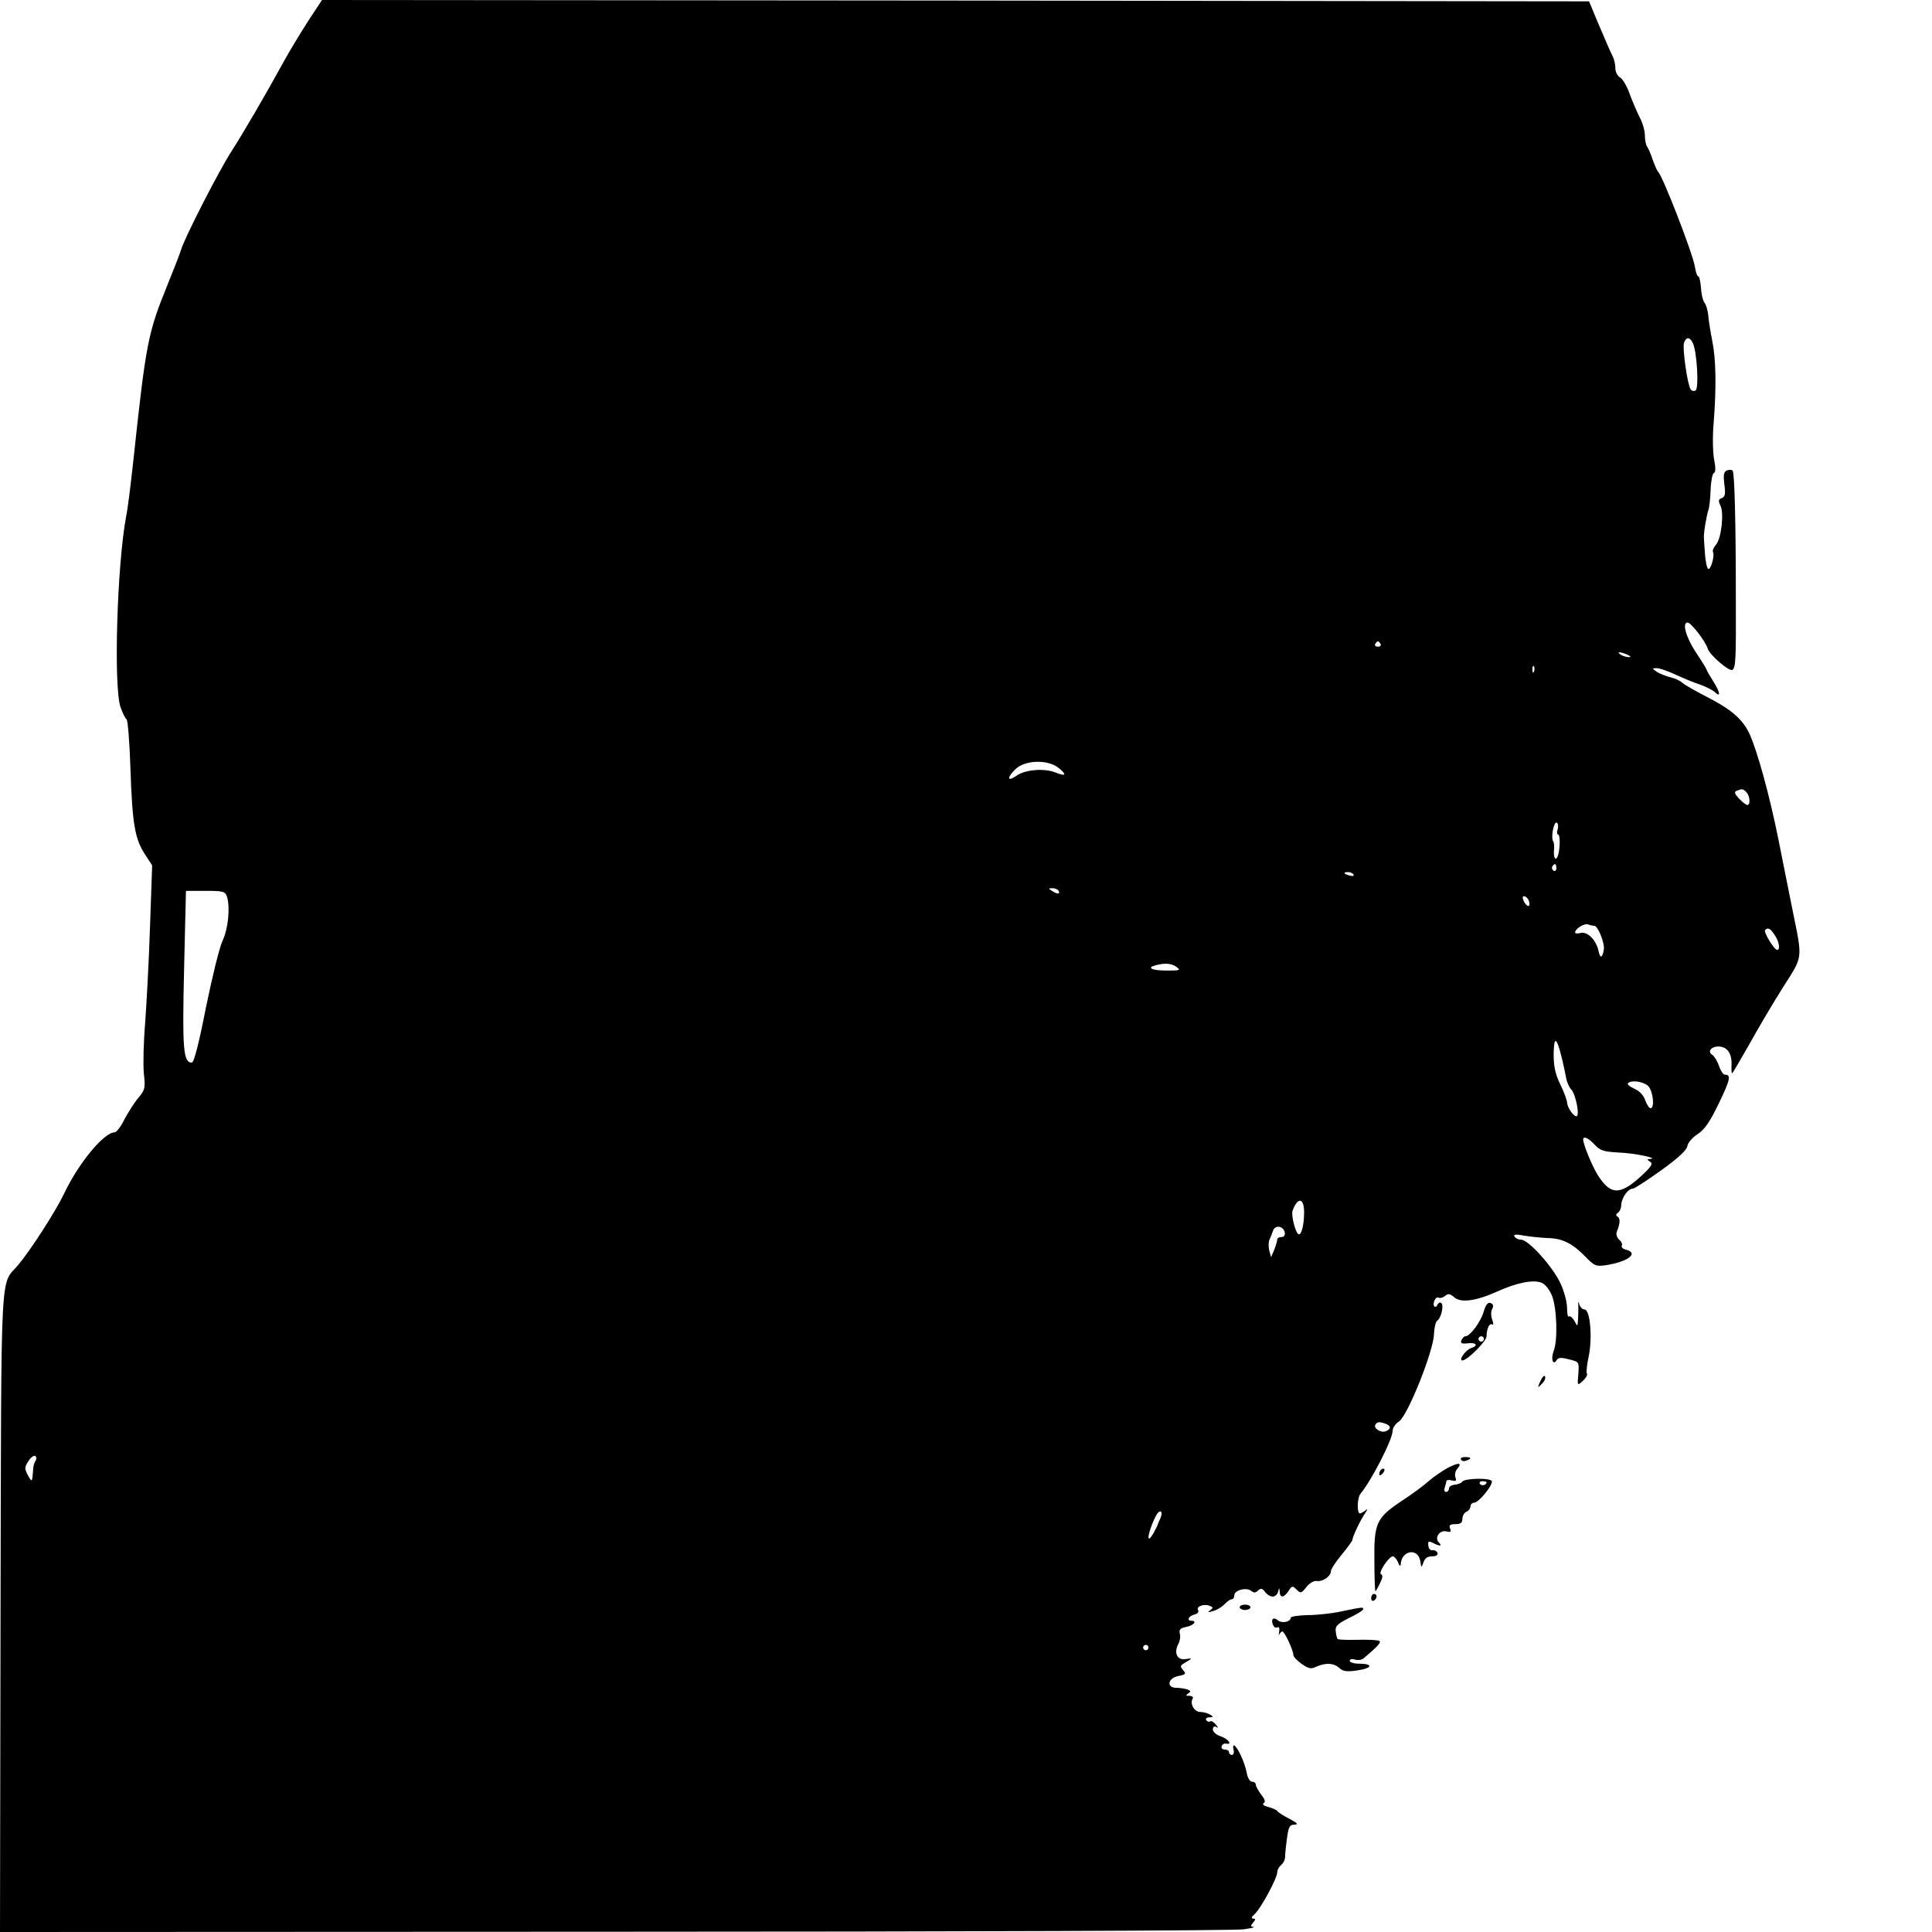
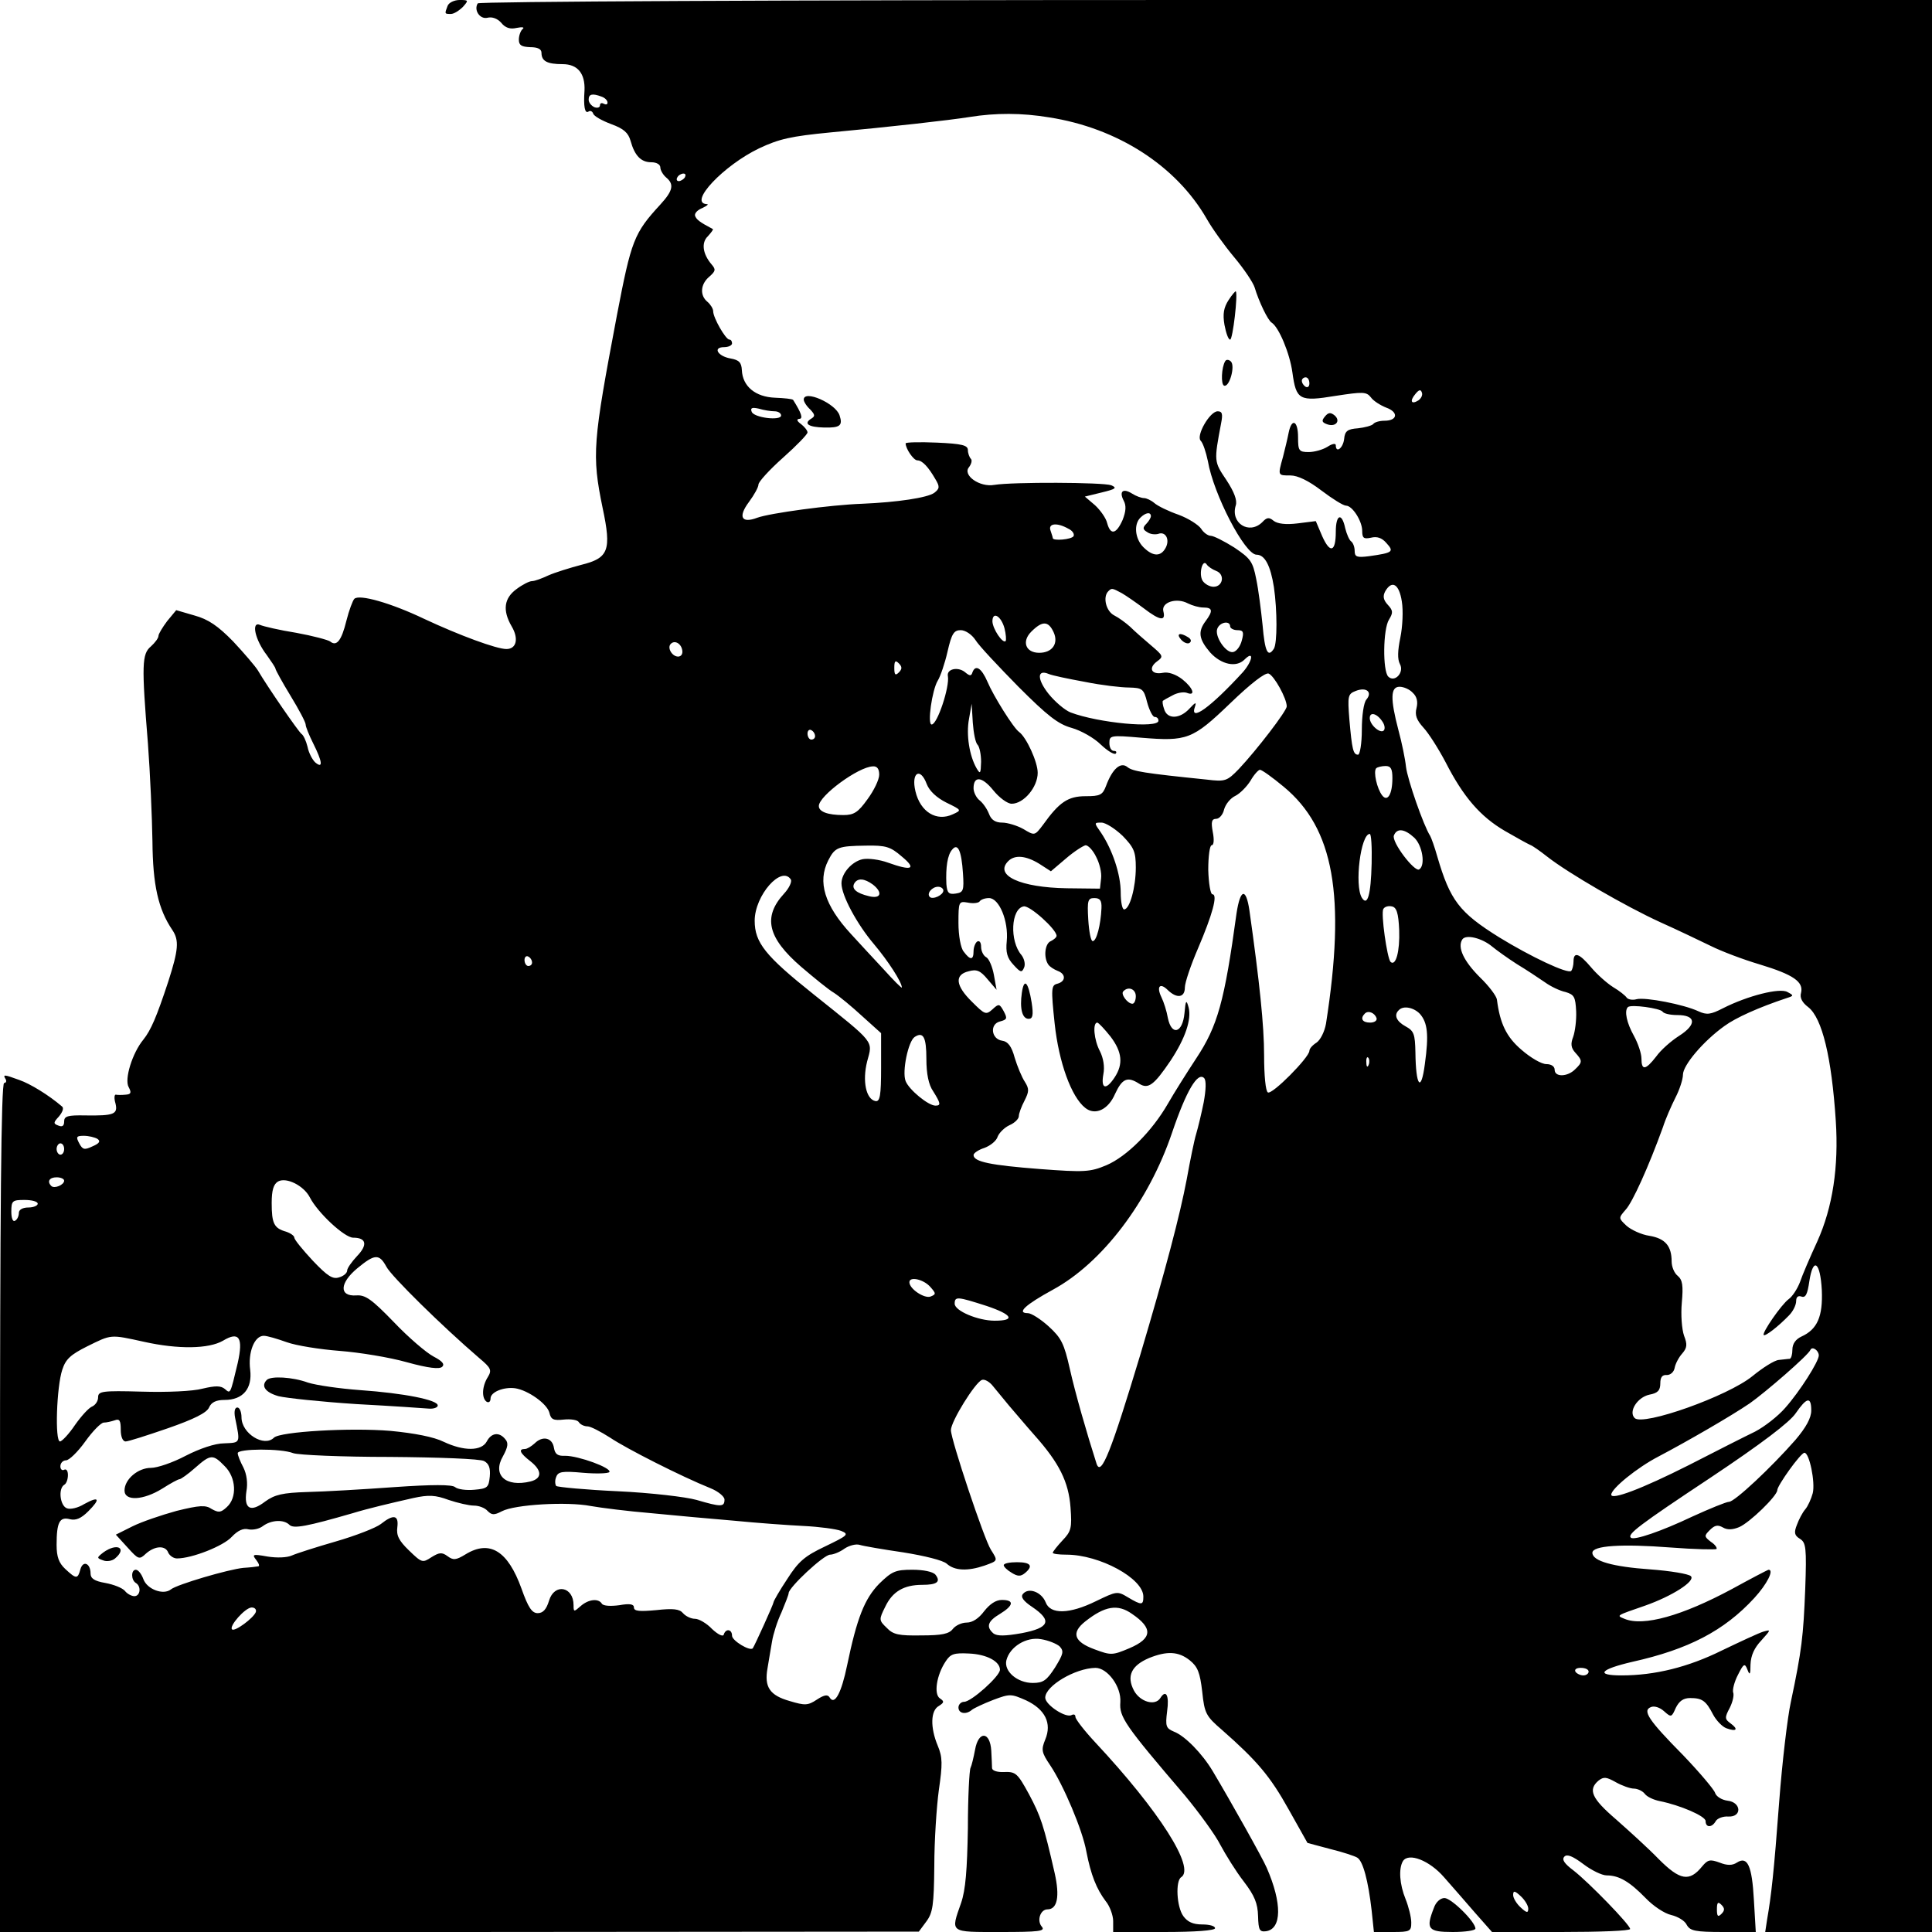
- <svg xmlns="http://www.w3.org/2000/svg" version="1.0" width="720pt" height="720pt" viewBox="0 0 720 720" preserveAspectRatio="xMidYMid meet">
-   <g transform="translate(0,720) scale(0.1,-0.1)" fill="#000000" stroke="none">
-     <path d="M1146 7118 c-29 -46 -68 -110 -86 -143 -70 -128 -155 -273 -198 -340 -46 -71 -173 -319 -187 -365 -4 -14 -27 -73 -51 -132 -74 -182 -80 -217 -128 -663 -9 -82 -20 -172 -26 -200 -34 -182 -47 -633 -21 -710 8 -22 18 -43 23 -46 4 -3 11 -84 14 -180 7 -207 16 -263 53 -321 l28 -43 -8 -230 c-4 -126 -13 -287 -18 -357 -6 -70 -8 -154 -5 -187 6 -55 5 -62 -20 -92 -15 -17 -38 -54 -52 -80 -13 -27 -30 -49 -37 -49 -40 0 -136 -117 -189 -230 -31 -65 -124 -209 -170 -264 -68 -80 -63 29 -66 -1288 l-2 -1198 2292 1 c1261 0 2316 4 2343 9 28 4 44 8 36 9 -11 1 -11 4 -1 16 10 12 10 15 0 15 -8 0 -6 7 6 17 23 21 84 134 84 156 0 8 6 20 14 26 8 7 15 20 15 29 0 9 3 41 7 70 6 44 10 52 28 52 16 1 11 6 -19 22 -22 11 -42 24 -45 29 -3 4 -18 11 -34 15 -16 4 -23 10 -17 14 8 4 5 15 -9 32 -11 15 -20 31 -20 37 0 6 -6 11 -14 11 -8 0 -17 15 -20 34 -7 37 -32 92 -46 101 -4 3 -6 -4 -3 -15 3 -11 0 -20 -6 -20 -6 0 -11 5 -11 10 0 6 -7 10 -16 10 -9 0 -14 6 -11 13 2 6 10 11 16 9 25 -5 9 17 -19 27 -17 5 -30 17 -30 26 0 10 5 13 13 9 8 -5 8 -3 -2 9 -7 9 -17 15 -21 12 -5 -3 -11 -1 -15 5 -3 5 2 10 12 10 15 0 16 2 3 10 -8 5 -25 10 -37 10 -22 0 -40 31 -28 50 3 5 -2 10 -12 10 -14 0 -15 2 -5 9 11 7 10 10 -3 15 -9 3 -28 6 -41 6 -38 0 -32 36 7 44 27 5 30 8 19 21 -14 17 -14 17 15 34 19 11 18 12 -7 8 -31 -5 -44 23 -27 56 6 10 9 28 6 38 -4 16 1 21 24 26 27 5 42 23 19 23 -19 0 -10 18 11 23 12 3 18 10 14 16 -8 14 20 25 42 17 15 -6 15 -8 3 -17 -11 -8 -8 -9 10 -3 14 3 33 15 43 25 10 11 22 19 27 19 6 0 10 7 10 15 0 19 46 31 63 16 10 -8 17 -7 26 2 10 9 15 8 25 -5 7 -10 20 -18 29 -18 8 0 18 8 20 18 4 16 5 16 6 0 1 -24 16 -23 33 3 13 20 15 20 30 5 15 -15 18 -14 37 10 12 15 28 24 39 22 22 -3 52 18 52 37 0 7 18 35 40 61 22 27 40 52 40 55 0 11 29 73 47 99 10 15 11 20 3 12 -8 -6 -18 -12 -22 -12 -12 0 -10 59 2 73 41 49 120 203 120 235 0 11 11 27 24 35 32 21 129 264 130 325 1 23 6 46 12 50 15 10 26 59 15 66 -5 4 -11 0 -14 -6 -2 -7 -7 -10 -11 -7 -10 9 5 40 15 33 6 -3 17 0 25 7 11 9 18 8 34 -6 24 -21 80 -14 160 22 70 32 133 45 164 33 14 -5 30 -25 40 -49 18 -47 22 -165 6 -206 -11 -29 -3 -56 11 -34 6 10 17 11 46 3 38 -9 38 -9 35 -54 -4 -45 -4 -45 17 -26 11 10 18 22 15 27 -3 5 0 35 7 66 14 69 5 173 -16 173 -7 0 -16 8 -19 18 -4 14 -5 14 -4 -3 0 -11 0 -33 -1 -50 -2 -30 -2 -30 -14 -7 -7 12 -16 19 -20 16 -4 -4 -7 10 -7 32 0 21 -11 63 -25 92 -28 61 -119 162 -146 162 -10 0 -21 5 -25 12 -5 8 5 9 37 3 24 -4 64 -8 89 -9 53 -1 92 -21 140 -71 32 -33 38 -35 75 -30 83 13 124 45 74 58 -12 3 -18 10 -15 15 3 5 -1 15 -10 22 -8 8 -12 20 -9 29 13 31 14 51 3 57 -7 4 -6 9 1 14 7 4 13 18 13 31 2 26 25 59 42 59 7 0 54 31 106 68 64 46 96 76 98 90 2 13 19 33 38 45 26 17 46 45 80 116 43 89 46 106 22 106 -6 0 -16 15 -22 33 -6 18 -18 37 -25 41 -19 12 -4 31 23 31 32 0 50 -25 49 -66 -1 -19 0 -34 2 -34 2 0 30 49 64 108 33 60 90 156 126 213 75 118 73 101 36 284 -12 61 -36 178 -52 260 -34 171 -81 340 -110 402 -26 54 -68 90 -160 137 -41 21 -81 44 -89 51 -8 8 -28 17 -45 21 -16 4 -39 13 -50 20 -19 13 -19 14 -1 14 11 0 42 -11 70 -24 28 -13 69 -30 91 -37 22 -8 46 -20 54 -27 24 -23 23 -5 -3 37 -14 22 -26 43 -26 45 0 3 -18 32 -40 65 -37 56 -52 111 -31 111 13 0 67 -70 75 -97 8 -25 83 -89 93 -79 11 11 13 34 12 261 0 296 -5 474 -12 481 -3 4 -13 4 -21 1 -12 -5 -14 -16 -10 -51 5 -37 3 -47 -9 -52 -13 -5 -14 -10 -6 -27 15 -28 4 -124 -16 -147 -9 -10 -14 -23 -11 -28 7 -12 -9 -68 -18 -62 -5 3 -10 28 -12 55 -2 28 -4 55 -4 60 -2 14 10 87 17 105 3 8 7 42 8 75 1 32 7 61 12 62 7 3 7 21 1 51 -5 26 -6 85 -2 132 11 138 9 241 -5 310 -7 36 -14 79 -15 97 -2 17 -8 38 -14 45 -6 8 -12 33 -13 56 -2 23 -6 42 -10 42 -4 0 -10 17 -13 38 -9 51 -121 340 -137 352 -3 3 -12 23 -20 45 -7 22 -17 44 -21 49 -4 6 -8 24 -8 41 0 17 -8 46 -18 65 -10 19 -27 59 -38 88 -10 30 -27 58 -36 63 -10 5 -18 21 -18 34 0 14 -4 33 -9 43 -11 22 -24 52 -60 137 l-29 70 -2361 3 -2361 2 -54 -82z m5162 -1195 c16 -30 24 -170 11 -178 -6 -4 -15 -2 -19 5 -12 20 -31 155 -24 173 8 22 21 22 32 0z m-1163 -1123 c3 -5 -1 -10 -10 -10 -9 0 -13 5 -10 10 3 6 8 10 10 10 2 0 7 -4 10 -10z m920 -40 c13 -6 15 -9 5 -9 -8 0 -22 4 -30 9 -18 12 -2 12 25 0z m-348 -62 c-3 -8 -6 -5 -6 6 -1 11 2 17 5 13 3 -3 4 -12 1 -19z m-1773 -359 c33 -26 29 -34 -10 -18 -42 17 -114 11 -146 -12 -36 -25 -36 -6 -2 26 36 33 118 35 158 4z m2564 -91 c14 -14 16 -48 4 -48 -5 0 -19 11 -31 24 -17 18 -19 25 -9 29 20 8 23 8 36 -5z m-703 -139 c-4 -10 -3 -19 2 -19 4 0 7 -20 5 -45 -2 -25 -8 -45 -14 -45 -5 0 -8 12 -7 28 2 15 1 32 -3 37 -9 15 3 76 14 69 5 -3 6 -14 3 -25z m-5 -145 c0 -8 -5 -12 -10 -9 -6 4 -8 11 -5 16 9 14 15 11 15 -7z m-756 -23 c4 -5 -3 -7 -14 -4 -23 6 -26 13 -6 13 8 0 17 -4 20 -9z m-1099 -61 c8 -13 -5 -13 -25 0 -13 8 -13 10 2 10 9 0 20 -4 23 -10z m-3099 -22 c12 -40 5 -118 -17 -165 -12 -26 -39 -138 -62 -250 -25 -128 -44 -203 -52 -203 -32 0 -36 49 -29 347 l7 293 73 0 c66 0 73 -2 80 -22z m4851 -13 c9 -25 -4 -29 -17 -6 -7 15 -7 21 0 21 6 0 13 -7 17 -15z m244 -95 c14 0 40 -65 36 -89 -5 -32 -14 -34 -20 -4 -8 39 -41 73 -67 66 -11 -3 -20 -2 -20 2 0 14 35 35 48 30 8 -3 18 -5 23 -5z m673 -35 c17 -25 21 -55 9 -55 -12 1 -52 68 -45 74 10 11 20 6 36 -19z m-2229 -119 c16 -12 12 -13 -38 -13 -55 0 -76 11 -39 20 34 9 58 7 77 -7z m1435 -337 c6 -24 13 -57 16 -73 2 -16 11 -37 20 -47 17 -18 32 -99 19 -99 -12 0 -34 33 -35 51 0 8 -11 39 -25 67 -19 39 -25 68 -25 114 1 69 11 64 30 -13z m322 -106 c18 -17 26 -83 9 -83 -5 0 -14 14 -20 30 -6 19 -22 35 -41 43 -17 8 -27 16 -23 20 12 13 56 7 75 -10z m-199 -219 c20 -22 34 -26 88 -29 60 -2 153 -22 119 -24 -13 -1 -13 -2 0 -11 11 -7 4 -18 -35 -54 -78 -71 -113 -70 -160 4 -22 35 -54 113 -55 133 0 15 20 6 43 -19z m-1083 -252 c0 -44 -9 -82 -19 -82 -12 0 -30 70 -24 88 19 52 43 49 43 -6z m-72 -75 c2 -10 -3 -17 -12 -17 -9 0 -16 -4 -16 -9 0 -5 -5 -22 -11 -38 l-12 -28 -7 25 c-3 14 -3 32 1 40 4 8 10 23 13 33 7 23 39 19 44 -6z m376 -713 c21 -8 20 -20 0 -28 -19 -7 -47 12 -38 25 6 11 16 11 38 3z m-5031 -137 c-5 -7 -8 -19 -9 -27 -4 -56 -4 -56 -20 -28 -13 25 -13 30 2 53 9 14 20 22 25 19 5 -3 6 -11 2 -17z m4192 -214 c-5 -10 -9 -20 -10 -23 0 -3 -8 -18 -17 -35 -11 -18 -17 -24 -18 -14 0 18 24 80 36 92 12 11 17 0 9 -20z m-45 -483 c0 -5 -4 -10 -10 -10 -5 0 -10 5 -10 10 0 6 5 10 10 10 6 0 10 -4 10 -10z" />
-     <path d="M5529 2311 c-11 -38 -51 -91 -68 -91 -5 0 -11 -7 -15 -15 -4 -11 2 -14 24 -11 32 4 41 -9 12 -18 -20 -7 -48 -46 -32 -46 18 0 90 72 90 90 0 28 11 51 21 44 5 -3 5 5 0 18 -5 14 -5 31 0 40 6 11 4 18 -6 22 -10 4 -18 -6 -26 -33z m1 -101 c0 -5 -4 -10 -10 -10 -5 0 -10 5 -10 10 0 6 5 10 10 10 6 0 10 -4 10 -10z" />
-     <path d="M5741 2054 c-12 -27 -11 -28 4 -12 10 9 16 21 13 28 -2 7 -10 -1 -17 -16z" />
-     <path d="M5445 1760 c3 -5 12 -7 20 -3 21 7 19 13 -6 13 -11 0 -18 -4 -14 -10z" />
-     <path d="M5394 1729 c-21 -12 -52 -33 -69 -48 -16 -15 -62 -49 -102 -75 -94 -63 -103 -82 -101 -225 0 -61 2 -111 4 -111 1 0 9 13 17 30 10 20 11 30 4 33 -13 4 29 67 44 67 5 0 14 -10 19 -22 5 -14 9 -17 10 -8 3 53 65 63 73 12 4 -26 4 -26 12 -4 5 15 15 22 32 22 15 0 23 5 20 13 -2 6 -11 11 -18 10 -9 -2 -15 6 -16 17 -2 17 1 18 17 10 25 -13 37 -13 22 2 -17 17 3 47 28 41 16 -4 19 -2 14 11 -5 12 0 16 20 16 19 0 26 5 26 20 0 11 7 23 15 26 8 4 15 12 15 20 0 8 7 14 14 14 16 0 66 60 66 79 0 14 -101 13 -111 -1 -3 -5 -16 -10 -27 -11 -12 -1 -22 -7 -22 -14 0 -7 -5 -13 -11 -13 -6 0 -8 7 -5 16 3 9 6 19 6 24 0 4 9 6 20 3 16 -4 19 -2 14 11 -3 9 -1 23 6 31 21 25 7 26 -36 4z m146 -53 c0 -11 -19 -15 -25 -6 -3 5 1 10 9 10 9 0 16 -2 16 -4z" />
-     <path d="M5147 1723 c-4 -3 -7 -11 -7 -17 0 -6 5 -5 12 2 6 6 9 14 7 17 -3 3 -9 2 -12 -2z" />
-     <path d="M5110 1244 c0 -8 5 -12 10 -9 6 3 10 10 10 16 0 5 -4 9 -10 9 -5 0 -10 -7 -10 -16z" />
-     <path d="M4620 1210 c0 -5 9 -10 20 -10 11 0 20 5 20 10 0 6 -9 10 -20 10 -11 0 -20 -4 -20 -10z" />
-     <path d="M5000 1195 c-36 -8 -93 -14 -127 -14 -35 -1 -63 -5 -63 -10 0 -15 -32 -22 -47 -10 -17 15 -28 5 -19 -16 3 -9 11 -13 16 -10 7 4 9 -2 7 -17 -2 -12 -2 -17 0 -10 3 6 8 12 12 12 8 0 41 -70 41 -88 0 -6 14 -21 31 -33 26 -18 35 -20 55 -10 35 15 64 14 85 -5 14 -13 29 -15 68 -9 56 8 60 25 5 25 -19 0 -34 5 -34 11 0 6 9 8 20 4 11 -3 25 -1 32 5 52 44 67 60 58 65 -5 3 -41 5 -80 4 -39 -1 -72 0 -75 3 -2 2 -6 15 -7 28 -3 20 6 28 49 50 29 14 53 28 53 33 0 8 2 9 -80 -8z" />
+ <svg xmlns="http://www.w3.org/2000/svg" version="1.0" width="512pt" height="512pt" viewBox="0 0 512 512" preserveAspectRatio="xMidYMid meet">
+   <g transform="translate(0,512) scale(0.1,-0.1)" fill="#000000" stroke="none">
+     <path d="M1186 5104 c-8 -21 -8 -21 9 -21 8 0 22 9 32 19 15 17 15 18 -9 18 -14 0 -29 -7 -32 -16z" />
+     <path d="M1266 5111 c-11 -18 6 -43 26 -38 12 3 26 -2 36 -13 11 -14 24 -18 41 -14 15 3 22 2 16 -3 -5 -4 -10 -17 -10 -28 0 -15 7 -19 30 -20 20 0 30 -5 30 -15 0 -22 15 -30 56 -30 40 0 60 -25 58 -70 -3 -43 1 -61 10 -56 5 4 11 1 13 -5 2 -7 24 -19 48 -28 33 -12 45 -23 51 -44 11 -40 28 -57 55 -57 14 0 24 -6 24 -14 0 -7 7 -19 15 -26 22 -18 19 -35 -15 -72 -70 -76 -77 -95 -115 -293 -64 -338 -67 -370 -38 -511 24 -113 16 -133 -57 -151 -30 -8 -69 -20 -87 -28 -17 -8 -36 -15 -43 -15 -7 0 -25 -9 -41 -21 -33 -24 -38 -56 -13 -99 19 -32 13 -60 -14 -60 -26 0 -124 36 -218 80 -88 42 -172 66 -185 53 -4 -4 -14 -30 -21 -58 -13 -53 -26 -69 -43 -55 -5 4 -46 15 -90 23 -44 7 -87 17 -96 21 -24 10 -13 -40 18 -80 12 -17 23 -33 23 -36 0 -3 18 -36 40 -72 22 -36 40 -70 40 -76 0 -6 9 -28 20 -50 24 -48 27 -68 6 -51 -8 7 -18 26 -21 42 -4 16 -11 31 -16 34 -8 6 -89 123 -116 169 -7 11 -36 45 -65 76 -40 41 -66 59 -103 69 l-48 14 -24 -29 c-12 -16 -23 -34 -23 -39 0 -6 -9 -18 -20 -28 -24 -20 -25 -48 -8 -257 6 -80 11 -197 12 -260 1 -115 15 -179 53 -235 18 -27 16 -52 -11 -136 -31 -94 -46 -129 -66 -154 -29 -35 -51 -105 -39 -126 8 -15 6 -19 -8 -20 -10 -1 -21 -1 -26 0 -4 1 -5 -10 -1 -23 7 -29 -4 -33 -79 -32 -48 1 -57 -2 -57 -16 0 -12 -5 -15 -15 -11 -14 5 -14 8 1 24 10 12 14 23 8 27 -35 30 -84 60 -113 70 -41 15 -44 15 -36 2 3 -5 1 -10 -4 -10 -8 0 -11 -340 -11 -1125 l0 -1125 1218 0 1217 1 20 27 c17 23 20 43 21 147 0 66 6 157 12 201 10 69 10 87 -3 118 -20 48 -19 93 3 105 14 9 15 12 3 20 -17 11 -9 62 15 98 13 20 22 23 62 21 47 -2 82 -21 82 -43 0 -17 -76 -85 -95 -85 -8 0 -15 -7 -15 -15 0 -16 20 -20 36 -6 5 4 30 16 56 26 45 17 48 16 87 -1 51 -24 69 -61 51 -104 -11 -27 -10 -34 13 -68 35 -52 86 -172 96 -229 12 -62 27 -99 51 -131 11 -13 20 -38 20 -53 l0 -29 135 0 c83 0 135 4 135 10 0 6 -15 10 -34 10 -25 0 -39 7 -50 22 -18 25 -21 93 -6 103 39 24 -58 176 -227 357 -29 31 -53 62 -53 68 0 6 -4 8 -10 5 -15 -9 -70 27 -70 46 0 31 79 78 133 79 32 0 69 -50 66 -91 -3 -39 11 -60 171 -247 38 -46 81 -105 94 -131 14 -26 41 -70 62 -97 29 -38 37 -58 38 -92 1 -37 4 -42 21 -40 42 6 43 74 2 168 -10 24 -97 179 -143 256 -28 47 -74 94 -103 105 -21 9 -23 14 -18 54 6 42 -3 59 -18 35 -14 -22 -54 -10 -70 20 -20 38 -7 66 40 86 47 19 78 18 108 -6 21 -17 27 -32 33 -83 6 -58 10 -65 53 -102 92 -81 127 -122 176 -210 l50 -89 60 -16 c33 -8 66 -19 72 -23 15 -9 29 -61 38 -140 l6 -57 50 0 c46 0 49 2 49 25 0 14 -7 42 -15 62 -16 39 -19 81 -7 101 15 23 70 2 109 -43 21 -24 58 -66 82 -94 l45 -51 183 0 c101 0 183 3 183 8 0 11 -110 124 -150 155 -24 18 -32 29 -24 37 7 7 22 1 50 -20 21 -16 49 -30 62 -30 33 0 61 -17 103 -60 20 -21 50 -41 68 -45 17 -4 36 -15 41 -26 9 -16 22 -19 97 -19 l86 0 -5 85 c-5 91 -17 117 -45 99 -12 -8 -26 -8 -46 0 -25 9 -31 8 -46 -10 -34 -42 -59 -37 -115 19 -28 29 -80 76 -114 106 -64 55 -74 78 -46 102 14 11 21 10 46 -4 16 -9 38 -17 48 -17 9 0 23 -6 29 -14 6 -8 24 -16 39 -19 55 -11 122 -40 122 -53 0 -18 17 -18 27 0 4 7 19 13 33 12 37 -2 35 38 -2 42 -15 2 -30 11 -33 21 -3 9 -41 54 -84 99 -93 94 -109 119 -86 128 9 4 24 -1 35 -11 19 -17 20 -16 31 9 9 18 20 26 38 26 32 0 42 -7 61 -44 8 -15 24 -32 35 -36 27 -10 33 -3 11 13 -15 11 -16 15 -2 41 8 16 12 34 9 41 -2 7 3 28 13 47 15 30 18 31 25 13 6 -16 8 -13 8 14 1 24 10 44 29 64 25 28 26 29 5 23 -13 -4 -62 -27 -110 -50 -89 -44 -177 -66 -266 -66 -70 0 -57 16 29 36 148 33 243 82 323 169 34 37 53 75 38 75 -2 0 -46 -23 -97 -51 -132 -71 -235 -100 -285 -79 -22 9 -23 8 55 35 71 25 134 65 121 78 -6 6 -54 14 -108 18 -99 7 -153 22 -153 44 0 19 77 24 207 14 64 -5 119 -6 122 -4 2 3 -4 12 -15 19 -18 14 -18 16 -3 31 13 13 21 15 35 7 12 -7 26 -6 43 1 28 12 101 83 101 98 0 12 62 99 72 99 13 0 29 -78 22 -107 -4 -15 -13 -35 -20 -43 -7 -8 -17 -27 -22 -41 -8 -20 -7 -28 8 -37 16 -10 18 -23 14 -134 -5 -124 -9 -161 -38 -298 -9 -41 -23 -160 -31 -265 -14 -188 -21 -249 -32 -312 l-5 -33 221 0 221 0 0 2560 0 2560 -1924 0 c-1145 0 -1927 -4 -1930 -9z m328 -247 c9 -3 16 -10 16 -16 0 -5 -4 -6 -10 -3 -5 3 -10 2 -10 -4 0 -6 -7 -8 -15 -5 -8 4 -15 12 -15 20 0 15 10 17 34 8z m1186 -55 c181 -28 337 -128 418 -269 14 -25 47 -71 73 -102 26 -31 50 -67 54 -80 11 -37 35 -87 45 -93 19 -12 48 -81 55 -132 10 -73 18 -78 115 -62 72 11 81 11 93 -4 6 -9 25 -21 40 -27 34 -12 31 -35 -4 -35 -13 0 -27 -4 -30 -9 -4 -4 -22 -9 -40 -11 -28 -2 -35 -7 -37 -29 -3 -24 -22 -38 -22 -16 0 6 -10 4 -22 -4 -13 -8 -35 -14 -50 -14 -26 0 -28 4 -28 39 0 45 -17 52 -25 12 -3 -16 -10 -44 -15 -64 -14 -50 -14 -49 20 -49 19 0 48 -14 82 -40 29 -22 58 -40 65 -40 17 0 43 -41 43 -67 0 -19 4 -22 23 -18 16 4 29 0 41 -14 21 -23 18 -26 -46 -35 -32 -4 -38 -2 -38 14 0 10 -4 21 -9 25 -5 3 -12 19 -16 35 -9 43 -25 37 -25 -9 0 -54 -15 -59 -36 -12 l-17 40 -48 -6 c-32 -4 -54 -1 -64 7 -12 10 -18 9 -30 -4 -35 -34 -85 -2 -70 45 4 13 -4 35 -25 67 -33 49 -33 49 -14 150 5 25 3 32 -9 32 -21 0 -58 -65 -45 -78 6 -6 14 -30 19 -54 15 -88 98 -248 129 -248 22 0 37 -29 46 -86 9 -62 9 -148 0 -163 -16 -25 -24 -8 -30 62 -4 39 -11 95 -17 123 -9 46 -15 54 -58 83 -27 17 -55 31 -62 31 -8 0 -20 9 -26 19 -7 10 -33 27 -60 37 -26 9 -55 23 -64 31 -8 7 -21 13 -27 13 -7 0 -21 5 -32 12 -24 15 -35 6 -22 -19 7 -13 6 -28 -3 -51 -17 -38 -32 -41 -41 -8 -3 13 -18 34 -32 47 l-27 23 45 11 c37 9 41 12 25 19 -22 8 -261 9 -310 1 -39 -7 -85 26 -67 47 6 8 9 18 5 22 -4 4 -8 15 -8 23 0 13 -15 17 -82 20 -46 2 -83 1 -83 -2 0 -14 21 -45 31 -45 13 0 29 -17 48 -50 12 -20 11 -25 -3 -36 -18 -13 -97 -25 -191 -29 -85 -3 -245 -25 -278 -37 -42 -16 -52 2 -22 42 14 19 25 39 25 46 0 7 29 39 65 71 36 32 65 62 65 67 0 5 -8 15 -17 22 -11 8 -13 13 -5 14 11 0 6 15 -16 50 -2 3 -24 5 -48 6 -52 2 -86 30 -88 73 -1 20 -7 27 -30 31 -34 6 -48 30 -17 30 12 0 21 5 21 10 0 6 -3 10 -7 10 -10 0 -43 58 -43 75 0 7 -7 18 -15 25 -21 17 -19 47 5 67 17 15 17 19 6 32 -24 28 -28 58 -10 75 9 10 15 18 13 19 -36 19 -43 25 -47 35 -2 7 7 16 20 21 12 6 17 10 11 10 -50 3 45 103 139 148 53 25 85 32 188 42 161 15 313 32 370 41 68 11 138 11 210 -1z m-965 -159 c-3 -5 -11 -10 -16 -10 -6 0 -7 5 -4 10 3 6 11 10 16 10 6 0 7 -4 4 -10z m1655 -546 c0 -8 -4 -12 -10 -9 -5 3 -10 10 -10 16 0 5 5 9 10 9 6 0 10 -7 10 -16z m289 -45 c-19 -12 -24 -2 -8 17 9 11 14 13 17 4 3 -7 -2 -16 -9 -21z m-1706 -29 c9 0 17 -5 17 -11 0 -15 -73 -6 -78 10 -4 10 1 12 19 8 13 -4 32 -7 42 -7z m997 -278 c0 -4 -6 -14 -12 -20 -10 -10 -10 -15 2 -22 8 -6 21 -7 29 -5 20 8 32 -15 20 -37 -13 -24 -34 -23 -59 2 -22 22 -26 60 -8 78 14 14 28 16 28 4z m-219 -33 c11 -5 17 -14 14 -20 -6 -9 -55 -13 -55 -5 0 2 -3 11 -6 20 -7 19 17 22 47 5z m392 -112 c24 -9 18 -42 -7 -42 -10 0 -23 7 -29 16 -11 18 0 60 11 43 4 -6 15 -13 25 -17z m492 -81 c4 -24 2 -67 -4 -96 -7 -34 -8 -57 -1 -70 12 -22 -14 -50 -31 -33 -15 15 -14 126 2 151 11 18 11 24 -3 39 -12 13 -14 23 -7 36 18 31 37 19 44 -27z m-742 22 c12 -7 38 -25 58 -40 43 -33 59 -35 52 -8 -6 24 35 37 65 21 12 -6 30 -11 41 -11 25 0 26 -9 6 -36 -21 -28 -18 -48 12 -83 29 -32 69 -41 91 -19 26 26 22 -3 -4 -33 -86 -94 -143 -135 -127 -91 4 12 1 11 -14 -5 -26 -29 -60 -30 -68 -2 -4 11 -5 21 -3 22 1 1 13 8 25 14 12 7 29 10 38 7 25 -10 17 13 -12 36 -17 13 -37 20 -51 17 -30 -6 -40 12 -16 30 18 13 17 15 -16 43 -19 16 -44 38 -55 49 -11 10 -30 24 -42 30 -22 11 -31 49 -16 64 9 9 10 9 36 -5z m-311 -93 c4 -16 5 -31 3 -34 -8 -7 -34 32 -35 52 0 28 23 15 32 -18z m130 -10 c14 -30 -3 -55 -38 -55 -36 0 -47 30 -21 56 29 29 45 29 59 -1z m468 15 c0 -5 9 -10 19 -10 16 0 18 -5 12 -27 -4 -16 -14 -29 -23 -31 -19 -4 -50 42 -42 62 7 18 34 22 34 6z m-675 -36 c9 -15 61 -70 114 -124 77 -77 105 -99 141 -109 25 -7 60 -27 77 -44 18 -17 36 -28 40 -24 3 4 1 7 -5 7 -7 0 -12 9 -12 21 0 20 3 21 84 14 122 -10 136 -5 236 91 56 54 93 82 102 79 15 -6 48 -66 48 -87 0 -12 -79 -115 -127 -166 -31 -32 -36 -34 -85 -28 -167 17 -196 22 -210 33 -18 15 -40 -4 -57 -50 -9 -24 -16 -27 -54 -27 -47 0 -70 -16 -113 -76 -22 -29 -22 -29 -52 -11 -16 9 -42 17 -56 17 -18 0 -29 7 -35 23 -5 13 -16 29 -25 36 -9 7 -16 22 -16 32 0 33 22 32 52 -5 16 -20 38 -36 49 -36 32 0 69 44 69 82 0 29 -30 94 -49 108 -15 10 -69 97 -84 133 -16 37 -32 47 -40 25 -3 -10 -7 -10 -20 1 -19 15 -49 8 -45 -11 5 -28 -28 -128 -43 -128 -12 0 1 91 16 116 7 11 19 46 26 77 11 48 17 57 35 57 12 0 29 -11 39 -26z m-777 -27 c2 -10 -3 -17 -11 -17 -16 0 -30 24 -19 34 10 10 27 1 30 -17z m574 -59 c-9 -9 -12 -7 -12 12 0 19 3 21 12 12 9 -9 9 -15 0 -24z m493 -25 c44 -9 97 -15 117 -15 35 -1 39 -3 48 -39 6 -22 15 -39 20 -39 6 0 10 -4 10 -10 0 -21 -159 -6 -233 22 -15 6 -41 28 -58 49 -31 39 -31 66 0 53 9 -4 52 -13 96 -21z m746 -47 c-7 -8 -12 -43 -12 -80 0 -36 -5 -66 -10 -66 -13 0 -16 14 -23 93 -5 63 -4 68 17 76 28 11 45 -3 28 -23z m123 18 c11 -10 14 -24 10 -40 -5 -19 0 -32 18 -52 14 -15 40 -56 59 -92 47 -92 92 -144 157 -182 31 -18 62 -35 67 -37 6 -2 26 -16 45 -31 56 -44 208 -132 300 -174 47 -21 107 -50 134 -63 28 -14 86 -36 130 -49 89 -27 116 -46 109 -75 -4 -13 3 -26 19 -38 37 -29 62 -133 73 -301 8 -122 -8 -229 -49 -320 -19 -41 -40 -90 -46 -108 -7 -18 -20 -38 -30 -45 -19 -14 -71 -89 -66 -95 4 -4 38 22 67 52 11 11 19 28 19 38 0 11 5 15 14 12 11 -4 16 6 21 41 10 65 29 51 33 -24 3 -70 -12 -104 -54 -123 -15 -7 -24 -19 -24 -35 0 -12 -3 -23 -7 -24 -5 0 -17 -2 -29 -3 -12 -1 -43 -21 -70 -43 -65 -53 -290 -133 -312 -111 -17 17 7 55 39 62 22 4 29 11 29 30 0 16 5 23 17 22 10 0 19 8 21 19 2 11 11 28 20 38 13 15 14 24 5 47 -6 17 -9 56 -6 88 4 45 2 60 -11 71 -9 7 -16 24 -16 38 0 41 -17 61 -59 68 -21 3 -49 16 -61 27 -21 20 -21 20 -2 42 18 19 61 114 99 219 7 22 22 56 33 78 11 21 20 49 20 61 0 25 54 89 110 129 30 22 90 49 165 74 19 6 19 7 2 16 -20 12 -106 -10 -171 -43 -33 -17 -43 -18 -65 -8 -38 18 -141 38 -164 32 -10 -3 -22 -1 -26 4 -3 5 -19 18 -36 28 -16 10 -43 34 -58 52 -32 38 -47 43 -47 16 0 -10 -3 -21 -6 -25 -9 -9 -108 38 -191 89 -106 66 -130 98 -164 214 -7 25 -16 50 -19 55 -17 26 -60 149 -64 183 -2 20 -11 64 -20 97 -22 84 -21 115 3 115 11 0 27 -7 35 -16z m-1153 -138 c5 -6 9 -26 9 -45 -1 -31 -2 -34 -12 -17 -19 33 -28 89 -20 131 l7 40 3 -50 c2 -27 7 -54 13 -59z m1073 61 c6 -9 7 -19 3 -23 -9 -9 -37 15 -37 33 0 18 20 12 34 -10z m-1504 -38 c0 -5 -4 -9 -10 -9 -5 0 -10 7 -10 16 0 8 5 12 10 9 6 -3 10 -10 10 -16z m170 -102 c0 -13 -14 -42 -31 -65 -25 -35 -36 -42 -64 -42 -42 0 -65 9 -65 24 0 27 105 104 143 105 11 1 17 -6 17 -22z m1360 -9 c0 -43 -13 -64 -27 -46 -14 18 -24 63 -16 72 3 3 15 6 25 6 14 0 18 -8 18 -32z m-288 -23 c133 -110 165 -289 112 -628 -4 -22 -15 -43 -25 -50 -11 -7 -19 -16 -19 -22 -1 -18 -99 -117 -110 -110 -6 3 -10 45 -10 98 0 79 -12 194 -39 385 -9 60 -24 57 -34 -8 -32 -234 -50 -299 -107 -385 -25 -38 -59 -92 -75 -120 -42 -73 -109 -140 -163 -163 -43 -18 -58 -19 -177 -10 -129 10 -175 19 -175 37 0 5 13 14 29 19 16 6 32 19 35 30 4 10 18 24 31 30 14 6 25 17 25 24 0 7 7 26 15 41 12 24 13 31 1 50 -8 12 -20 41 -27 64 -8 30 -18 43 -33 45 -29 4 -34 44 -6 51 19 5 20 8 10 27 -11 20 -13 21 -30 5 -17 -15 -20 -14 -54 20 -44 43 -47 72 -9 81 21 6 31 2 50 -21 l24 -28 -7 39 c-4 22 -13 43 -20 47 -8 4 -14 17 -14 28 0 11 -4 17 -10 14 -5 -3 -10 -15 -10 -26 0 -24 -9 -24 -26 -1 -8 9 -14 43 -14 76 0 57 1 58 25 54 14 -3 28 -1 31 3 3 5 14 9 25 9 27 0 52 -61 47 -114 -3 -30 1 -45 18 -63 19 -21 22 -21 28 -7 4 9 0 24 -7 33 -32 37 -28 123 6 129 16 3 87 -61 87 -78 0 -4 -7 -10 -15 -14 -16 -6 -20 -43 -7 -62 4 -6 15 -13 25 -17 22 -8 22 -28 -1 -34 -16 -4 -17 -12 -7 -106 11 -102 44 -194 81 -223 26 -21 61 -5 79 37 19 41 33 47 64 27 24 -15 39 -4 83 61 39 59 56 109 48 141 -6 22 -8 20 -11 -15 -5 -53 -34 -61 -44 -13 -3 18 -11 43 -17 55 -14 29 -4 40 17 19 24 -23 45 -20 45 7 0 13 16 60 35 104 38 89 53 143 38 143 -5 0 -10 29 -11 65 0 36 4 65 9 65 6 0 7 15 3 35 -5 27 -3 35 9 35 8 0 18 11 21 25 4 14 17 30 30 36 12 6 30 24 40 40 9 16 21 29 25 29 5 0 33 -20 63 -45z m-946 7 c7 -18 26 -36 52 -49 41 -20 41 -20 17 -31 -43 -20 -86 6 -99 61 -12 50 13 65 30 19z m519 -137 c30 -31 35 -42 35 -84 0 -52 -16 -111 -31 -111 -5 0 -9 20 -9 45 0 48 -22 113 -52 158 -19 27 -19 27 1 27 11 0 36 -16 56 -35z m773 -5 c22 -21 30 -74 13 -84 -12 -8 -74 73 -67 90 8 20 28 18 54 -6z m-113 -68 c-2 -84 -11 -115 -26 -91 -20 33 -3 169 21 169 4 0 6 -35 5 -78z m-1245 18 c40 -33 27 -39 -37 -16 -22 8 -52 12 -67 9 -28 -6 -56 -37 -56 -64 0 -32 41 -108 86 -161 38 -45 74 -101 74 -115 0 -3 -22 19 -49 49 -27 29 -66 71 -86 93 -70 76 -89 138 -60 195 18 35 26 38 100 39 53 1 65 -3 95 -29z m162 -45 c3 -45 1 -50 -19 -53 -19 -3 -23 2 -25 25 -2 45 3 77 15 91 15 19 25 -1 29 -63z m353 44 c9 -17 15 -42 13 -57 l-3 -27 -88 1 c-123 2 -193 34 -155 72 17 17 46 15 82 -7 l31 -20 40 34 c22 19 46 34 52 35 7 0 20 -14 28 -31z m-809 -60 c3 -6 -5 -23 -18 -37 -57 -62 -44 -117 45 -194 34 -29 73 -61 87 -69 14 -9 48 -37 75 -62 l50 -45 0 -91 c0 -75 -3 -91 -15 -89 -25 5 -35 53 -22 105 15 56 23 46 -142 178 -128 102 -156 137 -156 195 0 67 71 148 96 109z m217 -13 c27 -21 22 -39 -10 -31 -34 8 -47 20 -39 34 9 15 27 13 49 -3z m187 -16 c0 -12 -28 -25 -36 -17 -9 9 6 27 22 27 8 0 14 -5 14 -10z m419 -47 c-2 -44 -13 -87 -23 -87 -5 -1 -10 25 -12 57 -3 51 -1 57 16 57 15 0 20 -6 19 -27z m789 -58 c2 -56 -9 -97 -23 -84 -9 10 -26 129 -19 140 3 6 13 9 22 7 13 -2 18 -17 20 -63z m247 -44 c11 -9 40 -30 65 -46 25 -15 58 -37 74 -48 15 -11 40 -23 55 -26 23 -7 26 -13 28 -51 1 -24 -3 -54 -8 -68 -7 -18 -6 -29 6 -42 19 -21 19 -25 -1 -44 -20 -20 -54 -21 -54 -1 0 9 -9 15 -22 15 -13 0 -42 17 -66 38 -40 34 -57 70 -65 133 -1 9 -21 36 -45 59 -43 43 -60 79 -47 100 9 15 53 4 80 -19z m-2545 -42 c0 -5 -4 -9 -10 -9 -5 0 -10 7 -10 16 0 8 5 12 10 9 6 -3 10 -10 10 -16z m1600 -89 c0 -11 -4 -20 -9 -20 -13 0 -32 26 -24 33 13 14 33 6 33 -13z m1396 -41 c3 -5 20 -9 39 -9 50 0 52 -25 5 -55 -22 -14 -49 -38 -61 -55 -28 -36 -39 -38 -39 -5 0 13 -9 40 -20 60 -19 34 -26 66 -16 76 8 8 86 -3 92 -12z m-643 -6 c20 -23 24 -54 13 -133 -10 -77 -24 -59 -25 31 -1 49 -4 57 -26 69 -24 13 -32 30 -18 43 12 13 40 7 56 -10z m-115 -11 c2 -7 -6 -12 -17 -12 -21 0 -27 11 -14 24 9 9 26 2 31 -12z m-705 -49 c31 -41 34 -73 11 -108 -23 -35 -37 -31 -30 8 4 20 0 43 -9 61 -16 30 -20 76 -7 76 4 -1 19 -17 35 -37z m-488 -59 c0 -40 6 -69 18 -86 20 -32 21 -38 6 -38 -19 0 -70 42 -79 65 -10 25 7 106 24 117 23 15 31 -1 31 -58z m1172 -16 c-3 -8 -6 -5 -6 6 -1 11 2 17 5 13 3 -3 4 -12 1 -19z m-437 -99 c-6 -30 -15 -67 -20 -84 -5 -16 -16 -70 -25 -120 -18 -95 -56 -240 -123 -465 -77 -255 -104 -325 -116 -289 -26 81 -57 189 -71 252 -15 66 -22 81 -56 112 -21 19 -46 35 -55 35 -31 0 -7 22 66 62 131 71 254 233 316 416 38 112 68 162 85 145 6 -6 5 -31 -1 -64z m-2932 -97 c9 -6 6 -12 -13 -20 -21 -10 -26 -9 -35 8 -9 17 -8 20 12 20 13 0 29 -4 36 -8z m-88 -27 c0 -8 -4 -15 -10 -15 -5 0 -10 7 -10 15 0 8 5 15 10 15 6 0 10 -7 10 -15z m0 -84 c0 -11 -26 -22 -34 -14 -12 12 -5 23 14 23 11 0 20 -4 20 -9z m651 -44 c21 -41 92 -107 115 -107 35 0 39 -19 10 -49 -14 -15 -26 -32 -26 -38 0 -7 -10 -15 -21 -18 -17 -6 -31 3 -70 44 -27 29 -49 56 -49 61 0 5 -10 12 -22 16 -32 9 -38 22 -38 76 0 34 5 50 17 57 22 12 68 -11 84 -42z m-721 -17 c0 -5 -11 -10 -25 -10 -15 0 -25 -6 -25 -14 0 -8 -4 -18 -10 -21 -6 -4 -10 7 -10 24 0 29 3 31 35 31 19 0 35 -4 35 -10z m924 -167 c13 -25 147 -157 246 -242 31 -26 34 -32 23 -50 -16 -25 -17 -57 -3 -66 6 -3 10 1 10 9 0 17 35 31 65 27 34 -5 85 -41 91 -65 4 -18 11 -21 38 -18 19 2 37 -1 40 -7 4 -6 14 -11 23 -11 8 0 35 -14 60 -30 43 -29 189 -103 266 -134 20 -8 37 -22 37 -30 0 -20 -9 -20 -74 -1 -28 8 -122 19 -208 23 -87 4 -160 11 -164 14 -3 4 -4 15 0 24 5 14 16 16 71 11 35 -3 67 -2 70 2 6 11 -82 43 -117 43 -20 -1 -27 4 -30 21 -4 27 -30 33 -51 12 -9 -8 -20 -15 -26 -15 -18 0 -13 -11 14 -32 32 -25 32 -46 1 -54 -66 -16 -102 17 -73 67 13 24 15 35 6 45 -16 20 -37 17 -49 -6 -14 -26 -61 -26 -114 -1 -26 13 -78 23 -141 29 -107 9 -293 -2 -309 -18 -26 -26 -86 11 -86 54 0 14 -5 26 -11 26 -7 0 -9 -11 -6 -27 14 -69 15 -66 -29 -68 -24 0 -65 -14 -102 -33 -34 -18 -75 -32 -92 -32 -34 0 -70 -30 -70 -60 0 -29 50 -26 100 5 22 14 42 25 46 25 3 0 22 13 41 30 41 36 47 37 78 5 31 -30 34 -84 6 -109 -16 -15 -22 -15 -40 -5 -16 11 -32 10 -93 -5 -40 -11 -93 -29 -117 -41 l-44 -22 31 -34 c29 -32 31 -33 49 -16 24 21 52 22 59 2 4 -8 14 -15 23 -15 40 0 123 33 145 57 16 17 31 24 45 20 11 -2 28 1 38 9 22 16 55 18 70 3 11 -11 47 -4 168 31 39 12 98 26 160 40 41 9 59 8 94 -5 24 -8 54 -15 67 -15 13 0 29 -6 36 -14 11 -11 17 -12 38 -1 34 18 173 26 235 14 28 -5 100 -14 160 -19 61 -6 160 -15 220 -20 61 -6 144 -12 185 -14 41 -2 86 -8 99 -13 22 -9 18 -12 -42 -41 -55 -26 -71 -40 -101 -87 -20 -30 -36 -58 -36 -61 0 -5 -50 -115 -55 -122 -7 -9 -55 20 -55 33 0 18 -17 20 -22 3 -2 -6 -15 0 -31 15 -14 15 -35 27 -45 27 -11 0 -25 7 -32 15 -9 11 -26 13 -71 8 -44 -4 -59 -3 -59 7 0 9 -11 11 -39 6 -23 -3 -42 -2 -46 4 -9 15 -36 12 -57 -7 -17 -15 -18 -15 -18 3 0 50 -51 59 -65 12 -7 -23 -16 -33 -30 -33 -15 0 -25 14 -43 65 -36 100 -84 130 -148 91 -26 -16 -33 -16 -48 -5 -15 11 -22 10 -43 -3 -23 -15 -25 -15 -59 18 -27 26 -34 40 -31 62 4 32 -10 35 -44 8 -13 -10 -67 -31 -119 -46 -52 -15 -105 -32 -116 -37 -13 -6 -40 -7 -65 -3 -39 7 -42 6 -30 -9 7 -9 10 -17 5 -17 -5 -1 -22 -3 -39 -4 -40 -4 -176 -44 -192 -57 -20 -16 -63 0 -73 27 -5 14 -14 25 -20 25 -13 0 -13 -27 0 -35 15 -9 12 -35 -4 -35 -7 0 -19 6 -25 14 -7 8 -30 17 -52 21 -29 5 -39 12 -39 25 0 27 -20 36 -27 11 -7 -26 -11 -26 -40 1 -17 16 -23 32 -23 64 0 60 8 75 35 68 16 -4 30 2 49 21 33 33 29 41 -11 19 -16 -10 -37 -15 -46 -11 -18 7 -23 52 -7 62 6 3 10 15 10 26 0 11 -4 17 -10 14 -5 -3 -10 1 -10 9 0 9 7 16 15 16 8 0 31 22 51 50 20 28 42 50 49 50 7 0 20 3 29 6 13 5 16 -1 16 -25 0 -18 5 -31 13 -31 7 0 57 16 112 35 69 24 103 41 109 55 6 14 19 20 41 20 49 0 74 30 68 80 -6 46 11 90 36 90 9 0 36 -8 61 -17 25 -9 88 -19 140 -23 52 -4 132 -17 178 -30 58 -16 87 -19 94 -12 7 7 0 15 -23 27 -19 10 -66 50 -105 91 -59 61 -76 73 -100 71 -46 -3 -44 33 3 72 46 38 58 39 77 4z m1441 -53 c16 -18 16 -20 1 -26 -16 -6 -56 20 -56 38 0 16 37 8 55 -12z m150 -51 c68 -23 77 -39 21 -39 -44 0 -106 26 -106 45 0 20 7 19 85 -6z m-2233 -95 c90 -20 171 -19 209 3 43 26 54 8 39 -59 -20 -84 -19 -82 -34 -69 -11 9 -25 9 -59 1 -25 -7 -95 -10 -161 -8 -106 3 -116 1 -116 -15 0 -10 -7 -20 -15 -24 -9 -3 -29 -25 -46 -49 -16 -24 -35 -44 -40 -44 -14 0 -9 145 6 190 9 28 22 40 66 62 65 32 60 32 151 12z m4438 -36 c0 -16 -50 -95 -89 -139 -19 -22 -55 -50 -80 -63 -25 -12 -104 -52 -176 -89 -125 -63 -205 -93 -205 -78 0 16 69 72 125 101 76 40 192 107 242 141 40 28 156 128 161 142 5 10 22 -2 22 -15z m-2146 -133 c14 -16 44 -52 68 -79 65 -73 90 -123 95 -191 4 -54 2 -63 -21 -87 -14 -15 -26 -30 -26 -33 0 -3 16 -5 36 -5 88 0 204 -63 204 -111 0 -23 -4 -24 -41 -2 -28 17 -30 16 -84 -10 -71 -35 -122 -36 -134 -3 -11 27 -45 40 -60 22 -7 -8 1 -19 25 -35 53 -36 45 -55 -28 -69 -45 -8 -65 -8 -75 -1 -21 18 -15 33 17 52 36 22 39 37 5 37 -16 0 -32 -11 -47 -30 -14 -19 -31 -30 -46 -30 -14 0 -30 -8 -37 -17 -10 -13 -29 -17 -83 -17 -60 -1 -75 2 -92 20 -21 20 -21 22 -4 56 19 40 49 58 98 58 39 0 50 8 35 27 -7 8 -32 13 -61 13 -45 0 -54 -4 -88 -37 -39 -40 -59 -91 -85 -216 -15 -73 -33 -107 -46 -86 -5 9 -14 8 -34 -5 -24 -16 -32 -16 -72 -4 -53 15 -68 37 -59 87 3 20 9 52 12 71 3 19 14 54 25 77 10 24 19 47 19 51 0 15 93 102 110 102 8 0 26 7 38 16 12 8 30 13 40 10 9 -3 61 -12 116 -20 56 -9 105 -21 115 -30 21 -19 56 -20 100 -5 36 13 36 12 17 42 -18 28 -106 292 -106 317 0 23 64 126 82 133 7 3 21 -5 30 -17 9 -11 28 -34 42 -51z m2126 -13 c0 -20 -14 -45 -42 -78 -64 -73 -161 -164 -176 -164 -7 0 -51 -18 -97 -39 -82 -39 -155 -64 -163 -56 -10 9 21 33 211 159 135 90 210 147 226 171 29 42 41 45 41 7z m-4023 -113 c14 -5 129 -10 256 -10 128 -1 240 -5 250 -11 13 -7 17 -19 15 -41 -3 -29 -6 -32 -41 -35 -21 -2 -44 1 -51 7 -8 7 -60 7 -161 0 -83 -6 -186 -12 -231 -13 -65 -2 -86 -7 -111 -25 -39 -30 -57 -20 -50 27 4 21 1 45 -8 63 -8 15 -15 32 -15 38 0 12 114 13 147 0z m-99 -421 c-6 -16 -56 -53 -63 -46 -9 8 35 58 52 58 8 0 13 -5 11 -12z m2322 -5 c56 -38 54 -65 -7 -91 -45 -19 -49 -19 -92 -3 -55 20 -63 44 -25 74 52 41 86 47 124 20z m-192 -86 c12 -13 10 -20 -12 -56 -22 -34 -31 -41 -59 -41 -41 0 -77 31 -70 60 9 36 53 63 92 56 19 -3 41 -12 49 -19z m1402 -67 c0 -5 -6 -10 -14 -10 -8 0 -18 5 -21 10 -3 6 3 10 14 10 12 0 21 -4 21 -10z m-160 -628 c0 -12 -4 -12 -20 3 -11 10 -20 25 -20 33 0 12 4 12 20 -3 11 -10 20 -25 20 -33z m512 -14 c-9 -9 -12 -7 -12 12 0 19 3 21 12 12 9 -9 9 -15 0 -24z" />
+     <path d="M3256 4325 c-13 -20 -16 -37 -11 -66 4 -21 10 -39 15 -39 7 0 21 120 15 128 -1 1 -10 -9 -19 -23z" />
+     <path d="M3247 4163 c-10 -16 -12 -62 -3 -65 14 -5 30 52 18 64 -5 5 -12 6 -15 1z" />
+     <path d="M2130 4061 c0 -5 7 -17 17 -26 13 -14 14 -18 2 -25 -20 -13 -6 -22 35 -23 42 -1 50 5 41 32 -10 32 -95 69 -95 42z" />
+     <path d="M3511 4016 c-9 -11 -8 -15 5 -20 23 -9 38 8 21 23 -11 9 -17 8 -26 -3z" />
+     <path d="M3130 3425 c7 -8 17 -12 22 -9 6 4 5 10 -3 15 -22 14 -33 10 -19 -6z" />
+     <path d="M2708 2489 c-6 -42 1 -69 18 -69 11 0 13 10 8 43 -9 55 -20 67 -26 26z" />
+     <path d="M707 1463 c-16 -16 -4 -33 31 -43 20 -5 114 -15 207 -21 94 -5 180 -11 192 -12 12 -1 23 3 23 8 2 15 -91 33 -205 41 -55 4 -117 13 -139 20 -41 15 -98 18 -109 7z" />
+     <path d="M274 1006 c-18 -14 -18 -15 -1 -21 9 -4 24 -2 32 5 33 28 5 42 -31 16z" />
+     <path d="M2660 972 c0 -4 9 -13 21 -20 16 -10 24 -10 35 -1 23 19 16 29 -21 29 -19 0 -35 -3 -35 -8z" />
+     <path d="M2584 483 c-4 -21 -9 -42 -12 -48 -3 -5 -7 -77 -7 -160 -2 -111 -6 -163 -18 -198 -28 -80 -32 -77 104 -77 102 0 120 2 110 14 -14 16 -4 46 15 46 26 0 33 34 19 96 -29 127 -37 151 -68 209 -30 55 -35 60 -65 59 -18 -1 -32 3 -33 10 0 6 -1 27 -2 46 -3 52 -34 54 -43 3z" />
+     <path d="M3800 64 c-22 -56 -16 -64 50 -64 33 0 60 4 60 9 0 18 -64 81 -82 81 -11 0 -23 -11 -28 -26z" />
  </g>
</svg>
